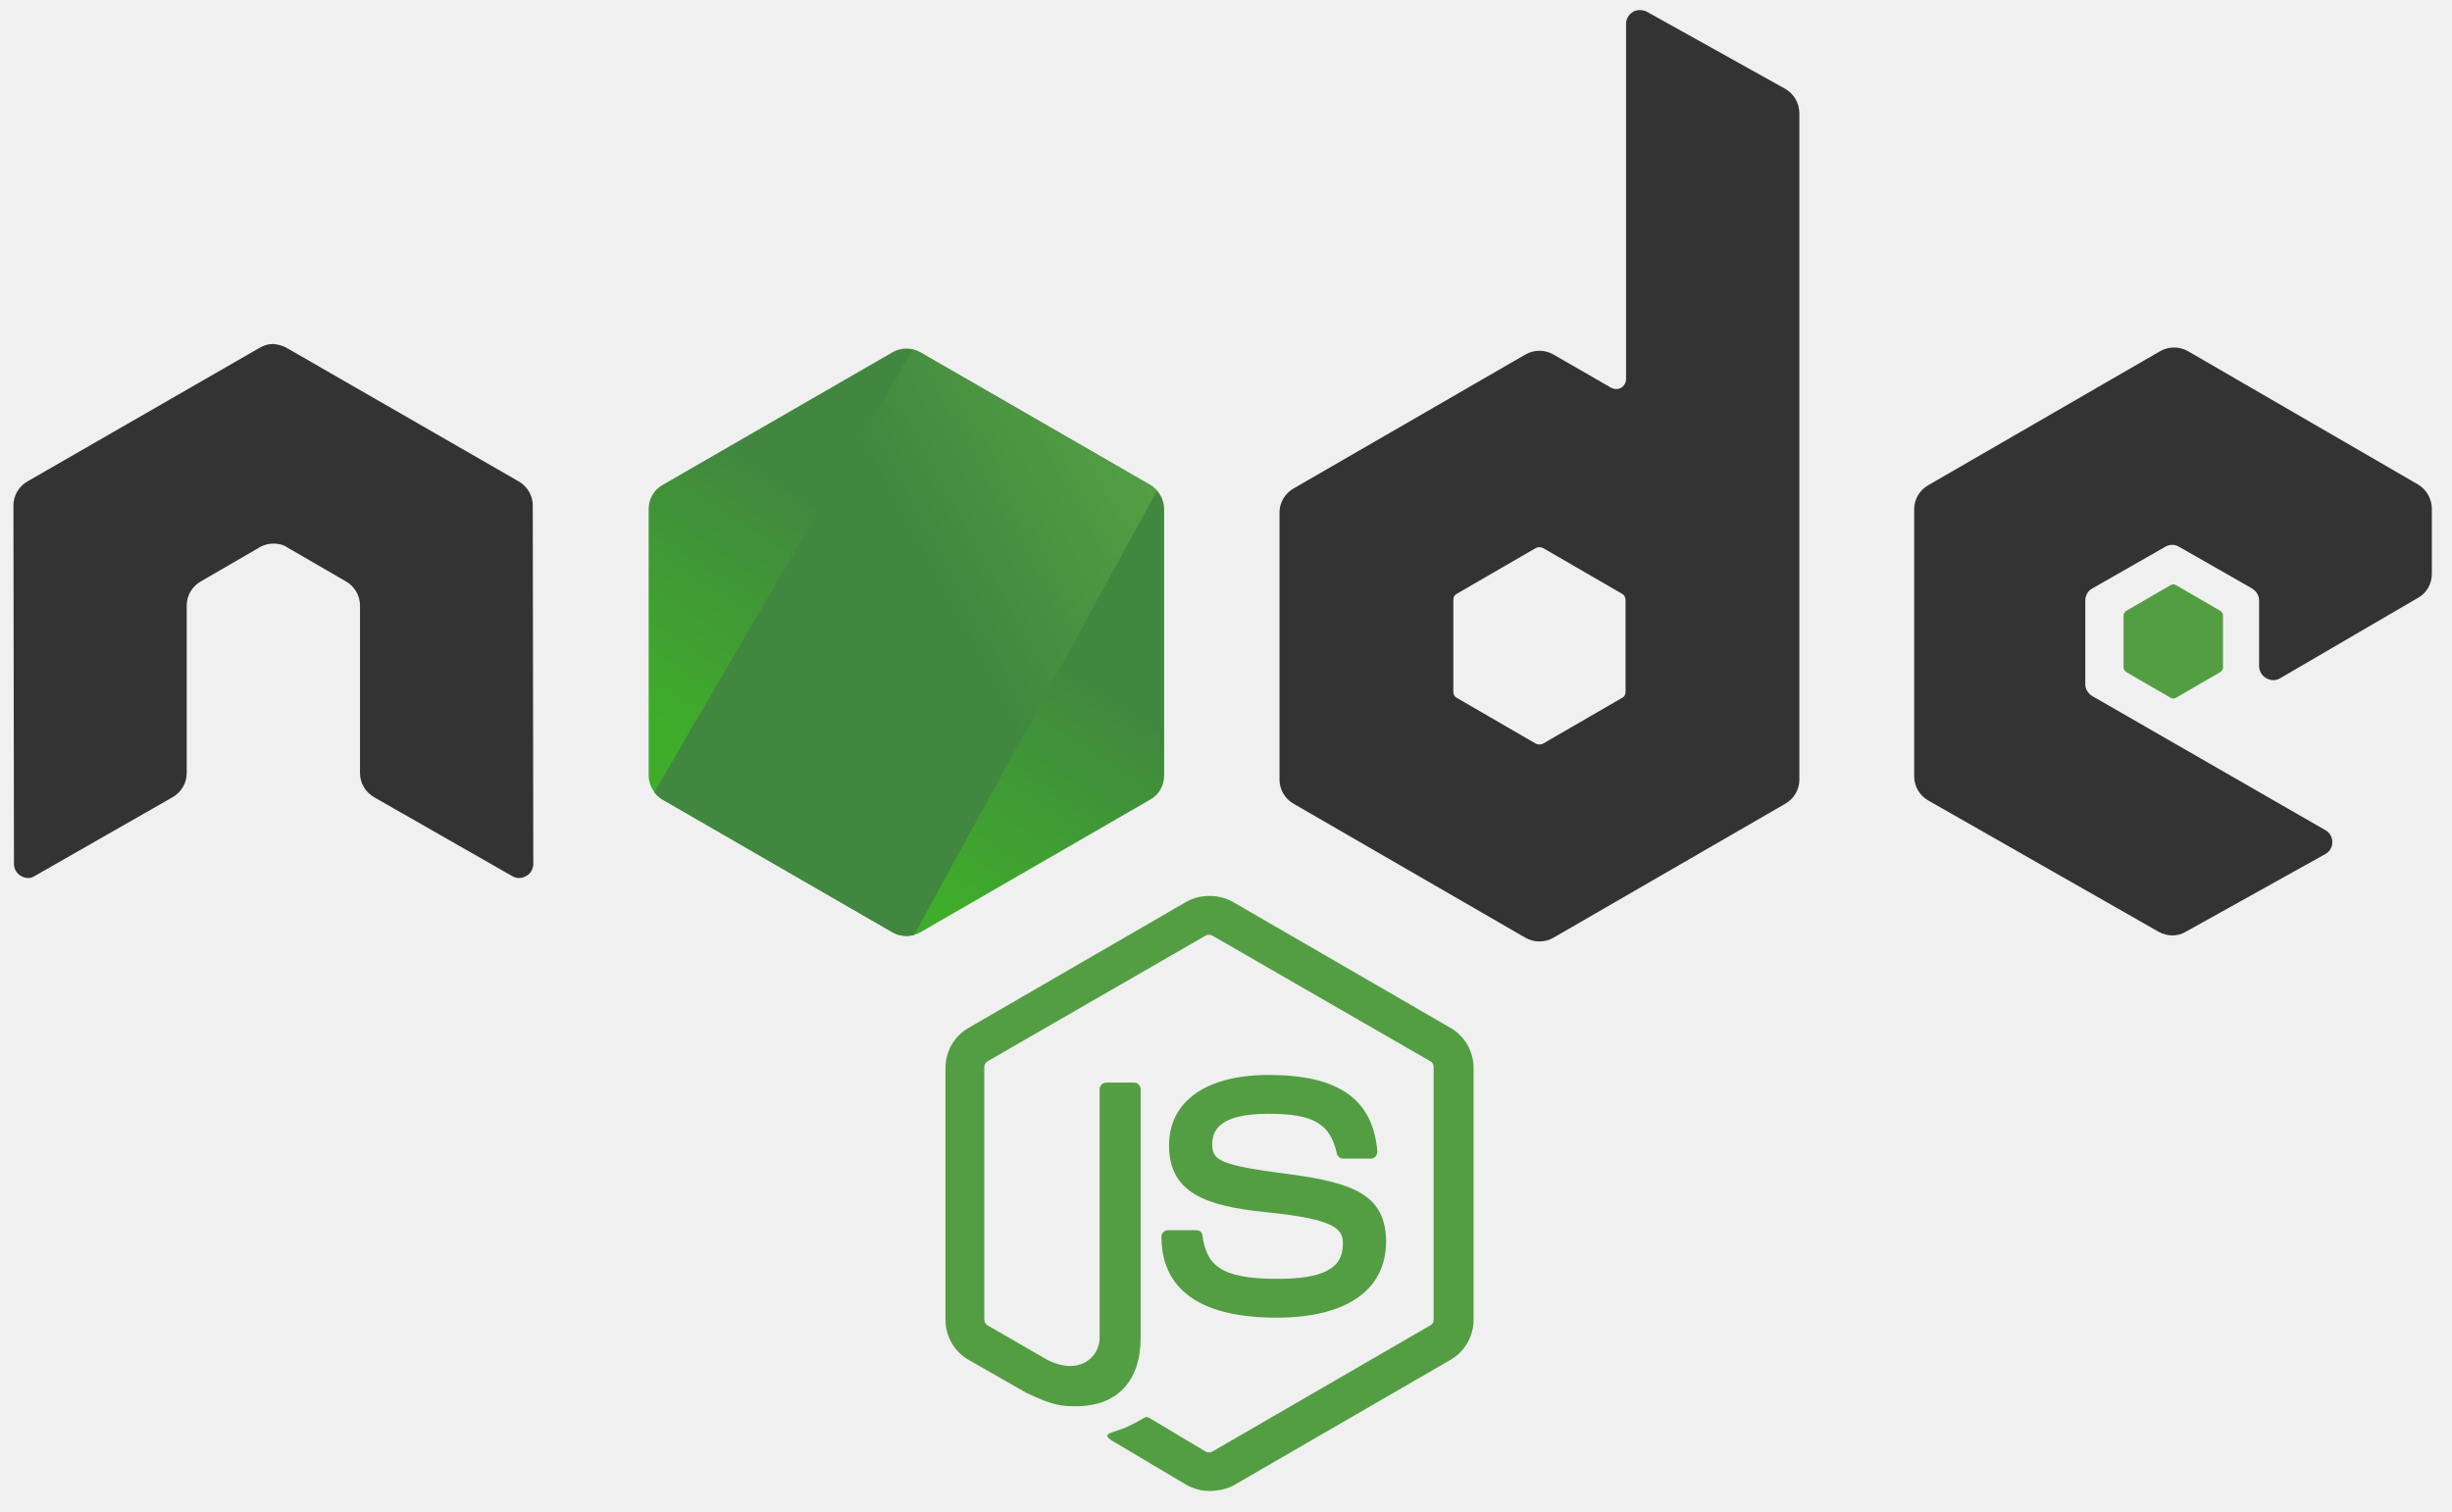
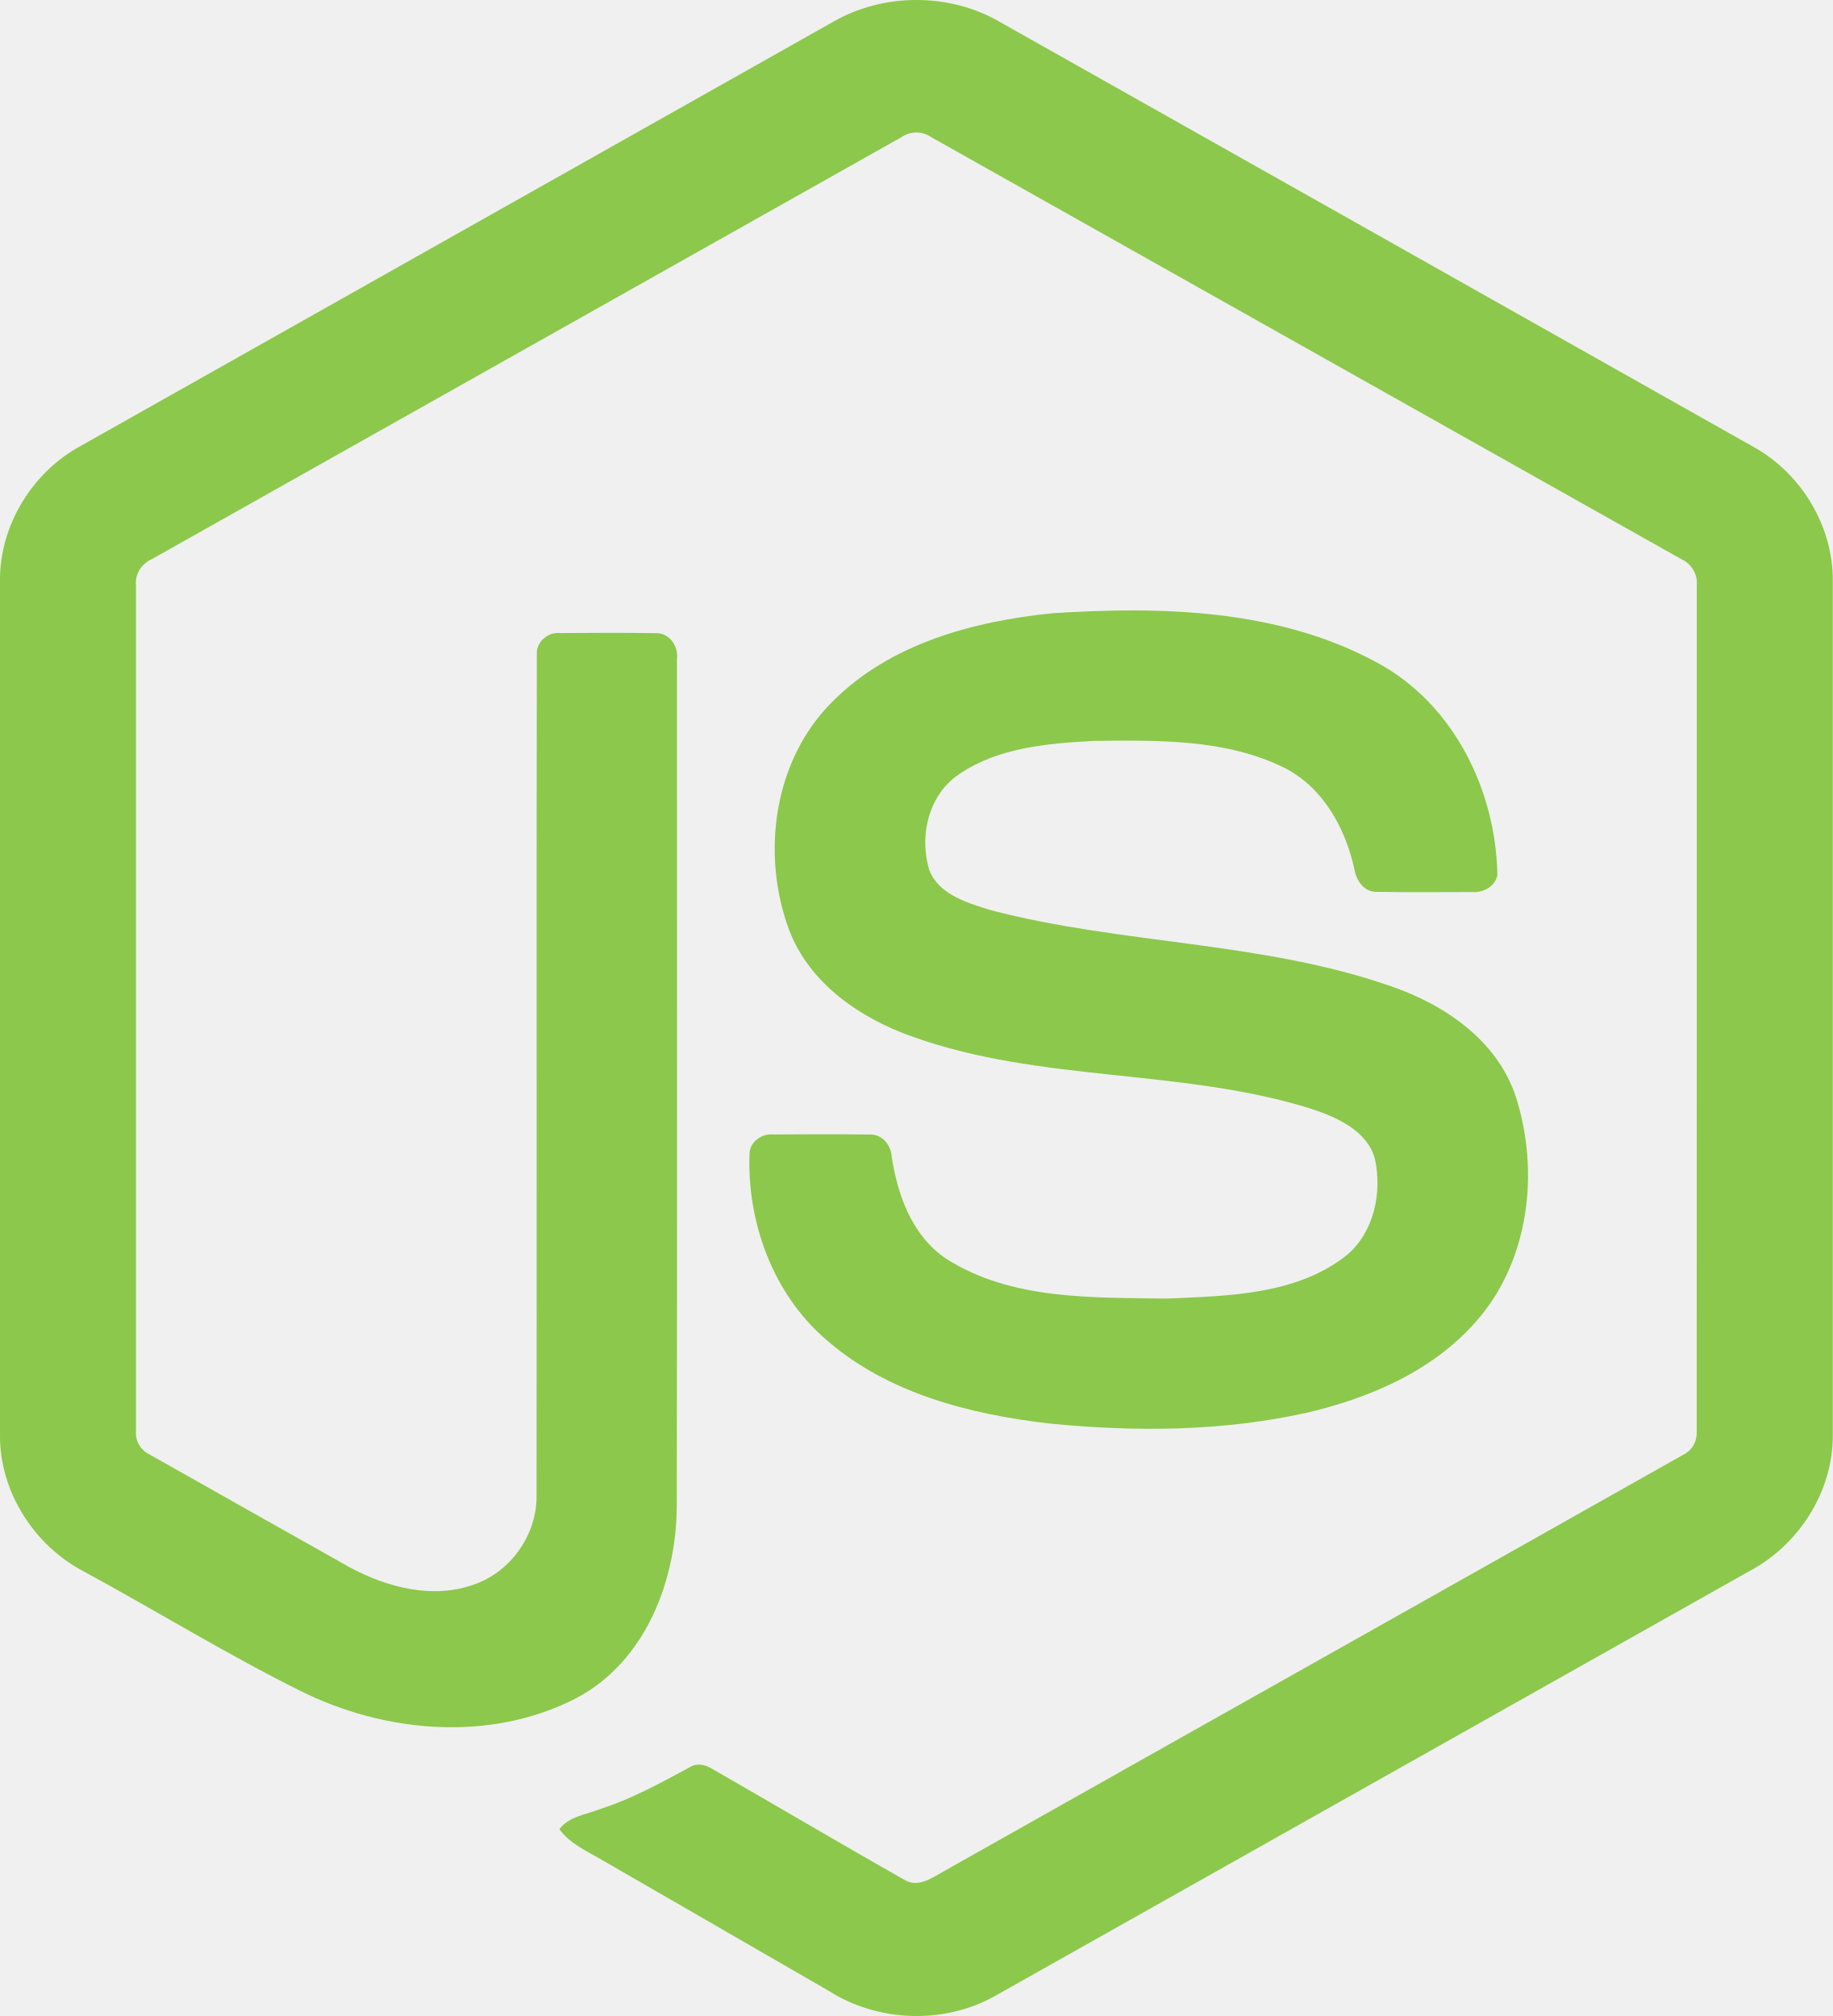
- <svg xmlns="http://www.w3.org/2000/svg" xmlns:xlink="http://www.w3.org/1999/xlink" width="73px" height="45px" viewBox="0 0 73 45" version="1.1">
-   <defs>
-     <path d="M8.544,0.171 L15.038,3.931 C15.461,4.175 15.722,4.631 15.722,5.12 L15.722,12.624 C15.722,13.113 15.461,13.569 15.038,13.813 L8.544,17.573 C8.333,17.671 8.089,17.72 7.861,17.72 L7.861,17.72 C7.617,17.72 7.389,17.655 7.177,17.541 L5.013,16.255 C4.687,16.076 4.85,16.01 4.948,15.978 C5.387,15.831 5.468,15.799 5.924,15.538 C5.973,15.506 6.038,15.522 6.087,15.555 L7.747,16.548 C7.812,16.58 7.893,16.58 7.942,16.548 L14.436,12.787 C14.501,12.755 14.533,12.689 14.533,12.608 L14.533,5.104 C14.533,5.022 14.501,4.957 14.436,4.924 L7.942,1.18 C7.877,1.148 7.796,1.148 7.747,1.18 L1.253,4.924 C1.188,4.957 1.155,5.038 1.155,5.103 L1.155,12.608 C1.155,12.673 1.188,12.755 1.253,12.787 L3.027,13.813 C3.987,14.301 4.589,13.731 4.589,13.162 L4.589,5.755 C4.589,5.657 4.671,5.559 4.785,5.559 L5.615,5.559 C5.712,5.559 5.81,5.641 5.81,5.755 L5.81,13.162 C5.81,14.448 5.11,15.196 3.89,15.196 C3.515,15.196 3.222,15.196 2.392,14.789 L0.684,13.813 C0.26,13.569 0,13.113 0,12.624 L0,5.12 C0,4.631 0.26,4.175 0.684,3.931 L7.177,0.171 C7.584,-0.057 8.137,-0.057 8.544,0.171 Z M9.618,5.331 C11.701,5.331 12.727,6.048 12.857,7.61 C12.857,7.659 12.841,7.708 12.808,7.757 C12.776,7.789 12.727,7.822 12.678,7.822 L11.832,7.822 C11.75,7.822 11.669,7.757 11.653,7.676 C11.457,6.78 10.953,6.487 9.618,6.487 C8.121,6.487 7.942,7.008 7.942,7.399 C7.942,7.871 8.154,8.017 10.172,8.278 C12.174,8.538 13.118,8.913 13.118,10.313 C13.101,11.745 11.929,12.559 9.862,12.559 C7.014,12.559 6.429,11.257 6.429,10.15 C6.429,10.052 6.51,9.955 6.624,9.955 L7.47,9.955 C7.568,9.955 7.649,10.02 7.649,10.117 C7.779,10.98 8.154,11.403 9.879,11.403 C11.246,11.403 11.832,11.094 11.832,10.362 C11.832,9.938 11.669,9.629 9.537,9.417 C7.763,9.238 6.656,8.848 6.656,7.431 C6.656,6.113 7.763,5.331 9.618,5.331 Z" id="path-1" />
-     <path d="M48.222,0.049 C48.336,-0.016 48.499,-0.016 48.629,0.049 L48.629,0.049 L52.747,2.344 C53.007,2.491 53.17,2.767 53.17,3.077 L53.17,3.077 L53.17,22.921 C53.17,23.214 53.007,23.491 52.747,23.637 L52.747,23.637 L45.846,27.626 C45.589,27.772 45.274,27.772 45.016,27.626 L45.016,27.626 L38.116,23.637 C37.855,23.491 37.693,23.214 37.693,22.921 L37.693,22.921 L37.693,14.961 C37.693,14.668 37.855,14.391 38.116,14.244 L38.116,14.244 L45.016,10.256 C45.274,10.109 45.589,10.109 45.846,10.256 L45.846,10.256 L47.571,11.249 C47.669,11.298 47.767,11.298 47.864,11.249 C47.962,11.184 48.011,11.086 48.011,10.988 L48.011,10.988 L48.011,0.407 C48.011,0.26 48.092,0.13 48.222,0.049 Z M63.911,10.158 C64.169,10.012 64.484,10.012 64.741,10.158 L64.741,10.158 L71.593,14.13 C71.837,14.277 72,14.554 72,14.847 L72,14.847 L72,16.784 C72,17.077 71.854,17.354 71.593,17.5 L71.593,17.5 L67.492,19.893 C67.362,19.975 67.199,19.975 67.069,19.893 C66.939,19.828 66.857,19.682 66.857,19.535 L66.857,19.535 L66.857,17.582 C66.857,17.435 66.776,17.305 66.645,17.223 L66.645,17.223 L64.481,15.986 C64.352,15.905 64.187,15.905 64.058,15.986 L64.058,15.986 L61.893,17.223 C61.763,17.289 61.682,17.435 61.682,17.582 L61.682,17.582 L61.682,20.072 C61.682,20.219 61.763,20.349 61.893,20.43 L61.893,20.43 L68.826,24.419 C68.957,24.484 69.038,24.63 69.038,24.777 C69.038,24.923 68.957,25.07 68.826,25.135 L68.826,25.135 L64.676,27.446 C64.432,27.593 64.123,27.593 63.863,27.446 L63.863,27.446 L57.011,23.54 C56.75,23.393 56.588,23.116 56.588,22.823 L56.588,22.823 L56.588,14.863 C56.588,14.57 56.75,14.293 57.011,14.147 L57.011,14.147 L63.911,10.158 Z M7.763,9.946 C7.893,9.963 8.023,9.995 8.137,10.061 L8.137,10.061 L15.038,14.033 C15.298,14.179 15.461,14.456 15.461,14.749 L15.461,14.749 L15.477,25.428 C15.477,25.574 15.396,25.721 15.266,25.786 C15.136,25.868 14.973,25.868 14.843,25.786 L14.843,25.786 L10.741,23.442 C10.481,23.295 10.318,23.019 10.318,22.726 L10.318,22.726 L10.318,17.728 C10.318,17.435 10.156,17.158 9.895,17.012 L9.895,17.012 L8.154,16.002 C8.04,15.921 7.893,15.888 7.747,15.888 C7.6,15.888 7.454,15.921 7.324,16.002 L7.324,16.002 L5.582,17.012 C5.322,17.158 5.159,17.435 5.159,17.728 L5.159,17.728 L5.159,22.726 C5.159,23.019 4.996,23.295 4.736,23.442 L4.736,23.442 L0.635,25.786 C0.521,25.868 0.358,25.868 0.228,25.786 C0.098,25.721 0.016,25.574 0.016,25.428 L0.016,25.428 L0,14.749 C0,14.456 0.163,14.179 0.423,14.033 L0.423,14.033 L7.324,10.061 C7.438,9.995 7.568,9.946 7.698,9.946 L7.698,9.946 L7.763,9.946 Z M45.537,16.019 C45.47,15.986 45.392,15.986 45.325,16.019 L45.325,16.019 L42.966,17.386 C42.9,17.419 42.868,17.484 42.868,17.565 L42.868,17.565 L42.868,20.3 C42.868,20.365 42.9,20.447 42.966,20.479 L42.966,20.479 L45.325,21.846 C45.392,21.879 45.47,21.879 45.537,21.846 L45.537,21.846 L47.897,20.479 C47.962,20.447 47.995,20.381 47.995,20.3 L47.995,20.3 L47.995,17.565 C47.995,17.5 47.962,17.419 47.897,17.386 L47.897,17.386 L45.537,16.019 Z" id="path-3" />
-     <path d="M1.562,0.024 L2.881,0.789 C2.93,0.822 2.962,0.871 2.962,0.936 L2.962,2.466 C2.962,2.531 2.93,2.58 2.881,2.613 L1.562,3.378 C1.513,3.41 1.449,3.41 1.4,3.378 L0.081,2.613 C0.033,2.58 0,2.531 0,2.466 L0,0.936 C0,0.871 0.033,0.822 0.081,0.789 L1.4,0.024 C1.449,-0.008 1.513,-0.008 1.562,0.024 Z" id="path-5" />
-     <path d="M7.259,0.11 C7.516,-0.037 7.831,-0.037 8.089,0.11 L8.089,0.11 L14.94,4.066 C15.184,4.212 15.347,4.489 15.347,4.782 L15.347,4.782 L15.347,12.71 C15.347,13.003 15.201,13.279 14.94,13.426 L14.94,13.426 L8.089,17.382 C7.831,17.528 7.516,17.528 7.259,17.382 L7.259,17.382 L0.407,13.426 C0.163,13.279 0,13.003 0,12.71 L0,12.71 L0,4.782 C0,4.489 0.146,4.212 0.407,4.065 L0.407,4.065 L7.259,0.11 Z" id="path-7" />
-     <linearGradient x1="41.905%" y1="42.42%" x2="30.75%" y2="53.153%" id="linearGradient-9">
-       <stop stop-color="#41873F" offset="0%" />
-       <stop stop-color="#3FAD2A" offset="100%" />
-     </linearGradient>
-     <path d="M7.692,0 L7.8,0.035 L7.8,0.035 L7.904,0.081 L11.346,2.06 L14.772,4.037 C14.845,4.081 14.911,4.137 14.967,4.201 L7.736,17.431 C7.556,17.482 7.364,17.472 7.189,17.401 L7.09,17.353 L0.238,13.397 C0.146,13.342 0.065,13.268 0,13.181 L7.692,0 Z" id="path-10" />
-     <linearGradient x1="58.97%" y1="44.847%" x2="148.034%" y2="-11.406%" id="linearGradient-12">
-       <stop stop-color="#41873F" offset="0%" />
-       <stop stop-color="#6CC04A" offset="100%" />
-     </linearGradient>
-   </defs>
+ <svg xmlns="http://www.w3.org/2000/svg" width="40px" height="44px" viewBox="0 0 40 44" version="1.1">
  <g id="Page-1" stroke="none" stroke-width="1" fill="none" fill-rule="evenodd">
-     <g id="Artboard" transform="translate(-401, -213)">
-       <g id="node" transform="translate(401.4, 213.3)">
-         <g id="Group-3" transform="translate(27.74871, 26.38031)">
-           <mask id="mask-2" fill="white">
-             <use xlink:href="#path-1" />
-           </mask>
-           <g id="Clip-2" />
-           <polygon id="Fill-1" fill="#539E43" mask="url(#mask-2)" points="-0.721 18.441 16.442 18.441 16.442 -0.721 -0.721 -0.721" />
-         </g>
-         <g id="Group-6">
-           <mask id="mask-4" fill="white">
-             <use xlink:href="#path-3" />
-           </mask>
-           <g id="Clip-5" />
-           <polygon id="Fill-4" fill="#333333" mask="url(#mask-4)" points="-0.721 28.457 72.721 28.457 72.721 -0.721 -0.721 -0.721" />
-         </g>
-         <g id="Group-9" transform="translate(62.82093, 17.10131)">
-           <mask id="mask-6" fill="white">
-             <use xlink:href="#path-5" />
-           </mask>
-           <g id="Clip-8" />
-           <polygon id="Fill-7" fill="#539E43" mask="url(#mask-6)" points="-0.721 4.123 3.683 4.123 3.683 -0.721 -0.721 -0.721" />
-         </g>
-         <g id="Group-12" transform="translate(18.9114, 10.08096)">
-           <mask id="mask-8" fill="white">
-             <use xlink:href="#path-7" />
-           </mask>
-           <g id="Clip-11" />
-           <polygon id="Fill-10" fill="url(#linearGradient-9)" mask="url(#mask-8)" points="-18.915 34.054 53.182 34.054 53.182 -10.081 -18.915 -10.081" />
-         </g>
-         <g id="Group-15" transform="translate(19.08005, 10.10942)">
-           <mask id="mask-11" fill="white">
-             <use xlink:href="#path-10" />
-           </mask>
-           <g id="Clip-14" />
-           <polygon id="Fill-13" fill="url(#linearGradient-12)" mask="url(#mask-11)" points="-0.05 17.583 15.091 17.583 15.091 -0.013 -0.05 -0.013" />
-         </g>
-       </g>
+     <g id="nodejs-icon" fill="#8CC84B" fill-rule="nonzero">
+       <path d="M18.195,0.469 C19.288,-0.155 20.712,-0.158 21.804,0.469 C27.298,3.568 32.793,6.662 38.286,9.763 C39.319,10.344 40.01,11.491 40,12.68 L40,31.323 C40.008,32.56 39.248,33.735 38.158,34.303 C32.682,37.385 27.209,40.47 21.735,43.552 C20.619,44.189 19.167,44.14 18.086,43.451 C16.445,42.501 14.8,41.555 13.158,40.606 C12.823,40.407 12.445,40.248 12.208,39.923 C12.417,39.641 12.792,39.606 13.096,39.483 C13.781,39.266 14.41,38.917 15.04,38.578 C15.199,38.469 15.393,38.511 15.546,38.608 C16.95,39.412 18.341,40.238 19.75,41.034 C20.05,41.207 20.354,40.977 20.611,40.834 C25.985,37.803 31.365,34.783 36.737,31.75 C36.936,31.655 37.046,31.444 37.03,31.226 C37.034,25.076 37.031,18.925 37.032,12.775 C37.055,12.528 36.912,12.301 36.688,12.2 C31.231,9.133 25.777,6.06 20.321,2.992 C20.128,2.859 19.873,2.859 19.679,2.991 C14.223,6.06 8.77,9.135 3.314,12.203 C3.091,12.304 2.941,12.527 2.968,12.775 C2.969,18.925 2.968,25.076 2.968,31.227 C2.948,31.445 3.067,31.651 3.265,31.745 C4.721,32.569 6.178,33.387 7.635,34.209 C8.456,34.65 9.464,34.912 10.368,34.574 C11.166,34.288 11.725,33.475 11.71,32.629 C11.718,26.515 11.706,20.4 11.716,14.287 C11.696,14.016 11.954,13.791 12.218,13.817 C12.918,13.812 13.618,13.808 14.318,13.819 C14.61,13.812 14.811,14.105 14.774,14.378 C14.772,20.531 14.782,26.684 14.77,32.837 C14.772,34.476 14.097,36.261 12.577,37.063 C10.705,38.031 8.392,37.826 6.542,36.897 C4.941,36.1 3.413,35.159 1.841,34.304 C0.748,33.739 -0.008,32.56 0,31.323 L0,12.68 C-0.011,11.467 0.707,10.298 1.773,9.726 C7.247,6.642 12.721,3.555 18.195,0.469 Z" id="Path" />
+       <path d="M22.972,13.384 C25.359,13.23 27.916,13.293 30.064,14.467 C31.728,15.367 32.65,17.255 32.68,19.1 C32.633,19.349 32.373,19.486 32.135,19.469 C31.442,19.468 30.749,19.479 30.056,19.465 C29.762,19.476 29.591,19.205 29.554,18.946 C29.355,18.063 28.873,17.189 28.041,16.763 C26.763,16.125 25.281,16.157 23.888,16.17 C22.871,16.224 21.777,16.312 20.916,16.909 C20.254,17.361 20.053,18.274 20.289,19.009 C20.512,19.537 21.122,19.708 21.622,19.865 C24.499,20.616 27.549,20.541 30.372,21.53 C31.54,21.933 32.683,22.717 33.083,23.938 C33.607,25.575 33.377,27.532 32.211,28.846 C31.264,29.927 29.886,30.516 28.512,30.835 C26.683,31.242 24.786,31.253 22.929,31.072 C21.183,30.873 19.366,30.415 18.018,29.228 C16.865,28.229 16.302,26.672 16.358,25.17 C16.372,24.916 16.625,24.739 16.868,24.76 C17.566,24.755 18.264,24.753 18.961,24.761 C19.24,24.741 19.446,24.982 19.461,25.244 C19.589,26.085 19.906,26.968 20.641,27.466 C22.059,28.379 23.838,28.317 25.462,28.342 C26.807,28.283 28.317,28.265 29.414,27.377 C29.993,26.871 30.165,26.024 30.008,25.296 C29.839,24.681 29.194,24.394 28.641,24.207 C25.8,23.31 22.717,23.635 19.903,22.621 C18.761,22.218 17.657,21.456 17.218,20.285 C16.606,18.627 16.886,16.577 18.175,15.307 C19.432,14.044 21.247,13.558 22.972,13.384 L22.972,13.384 Z" id="Path" />
    </g>
  </g>
</svg>
